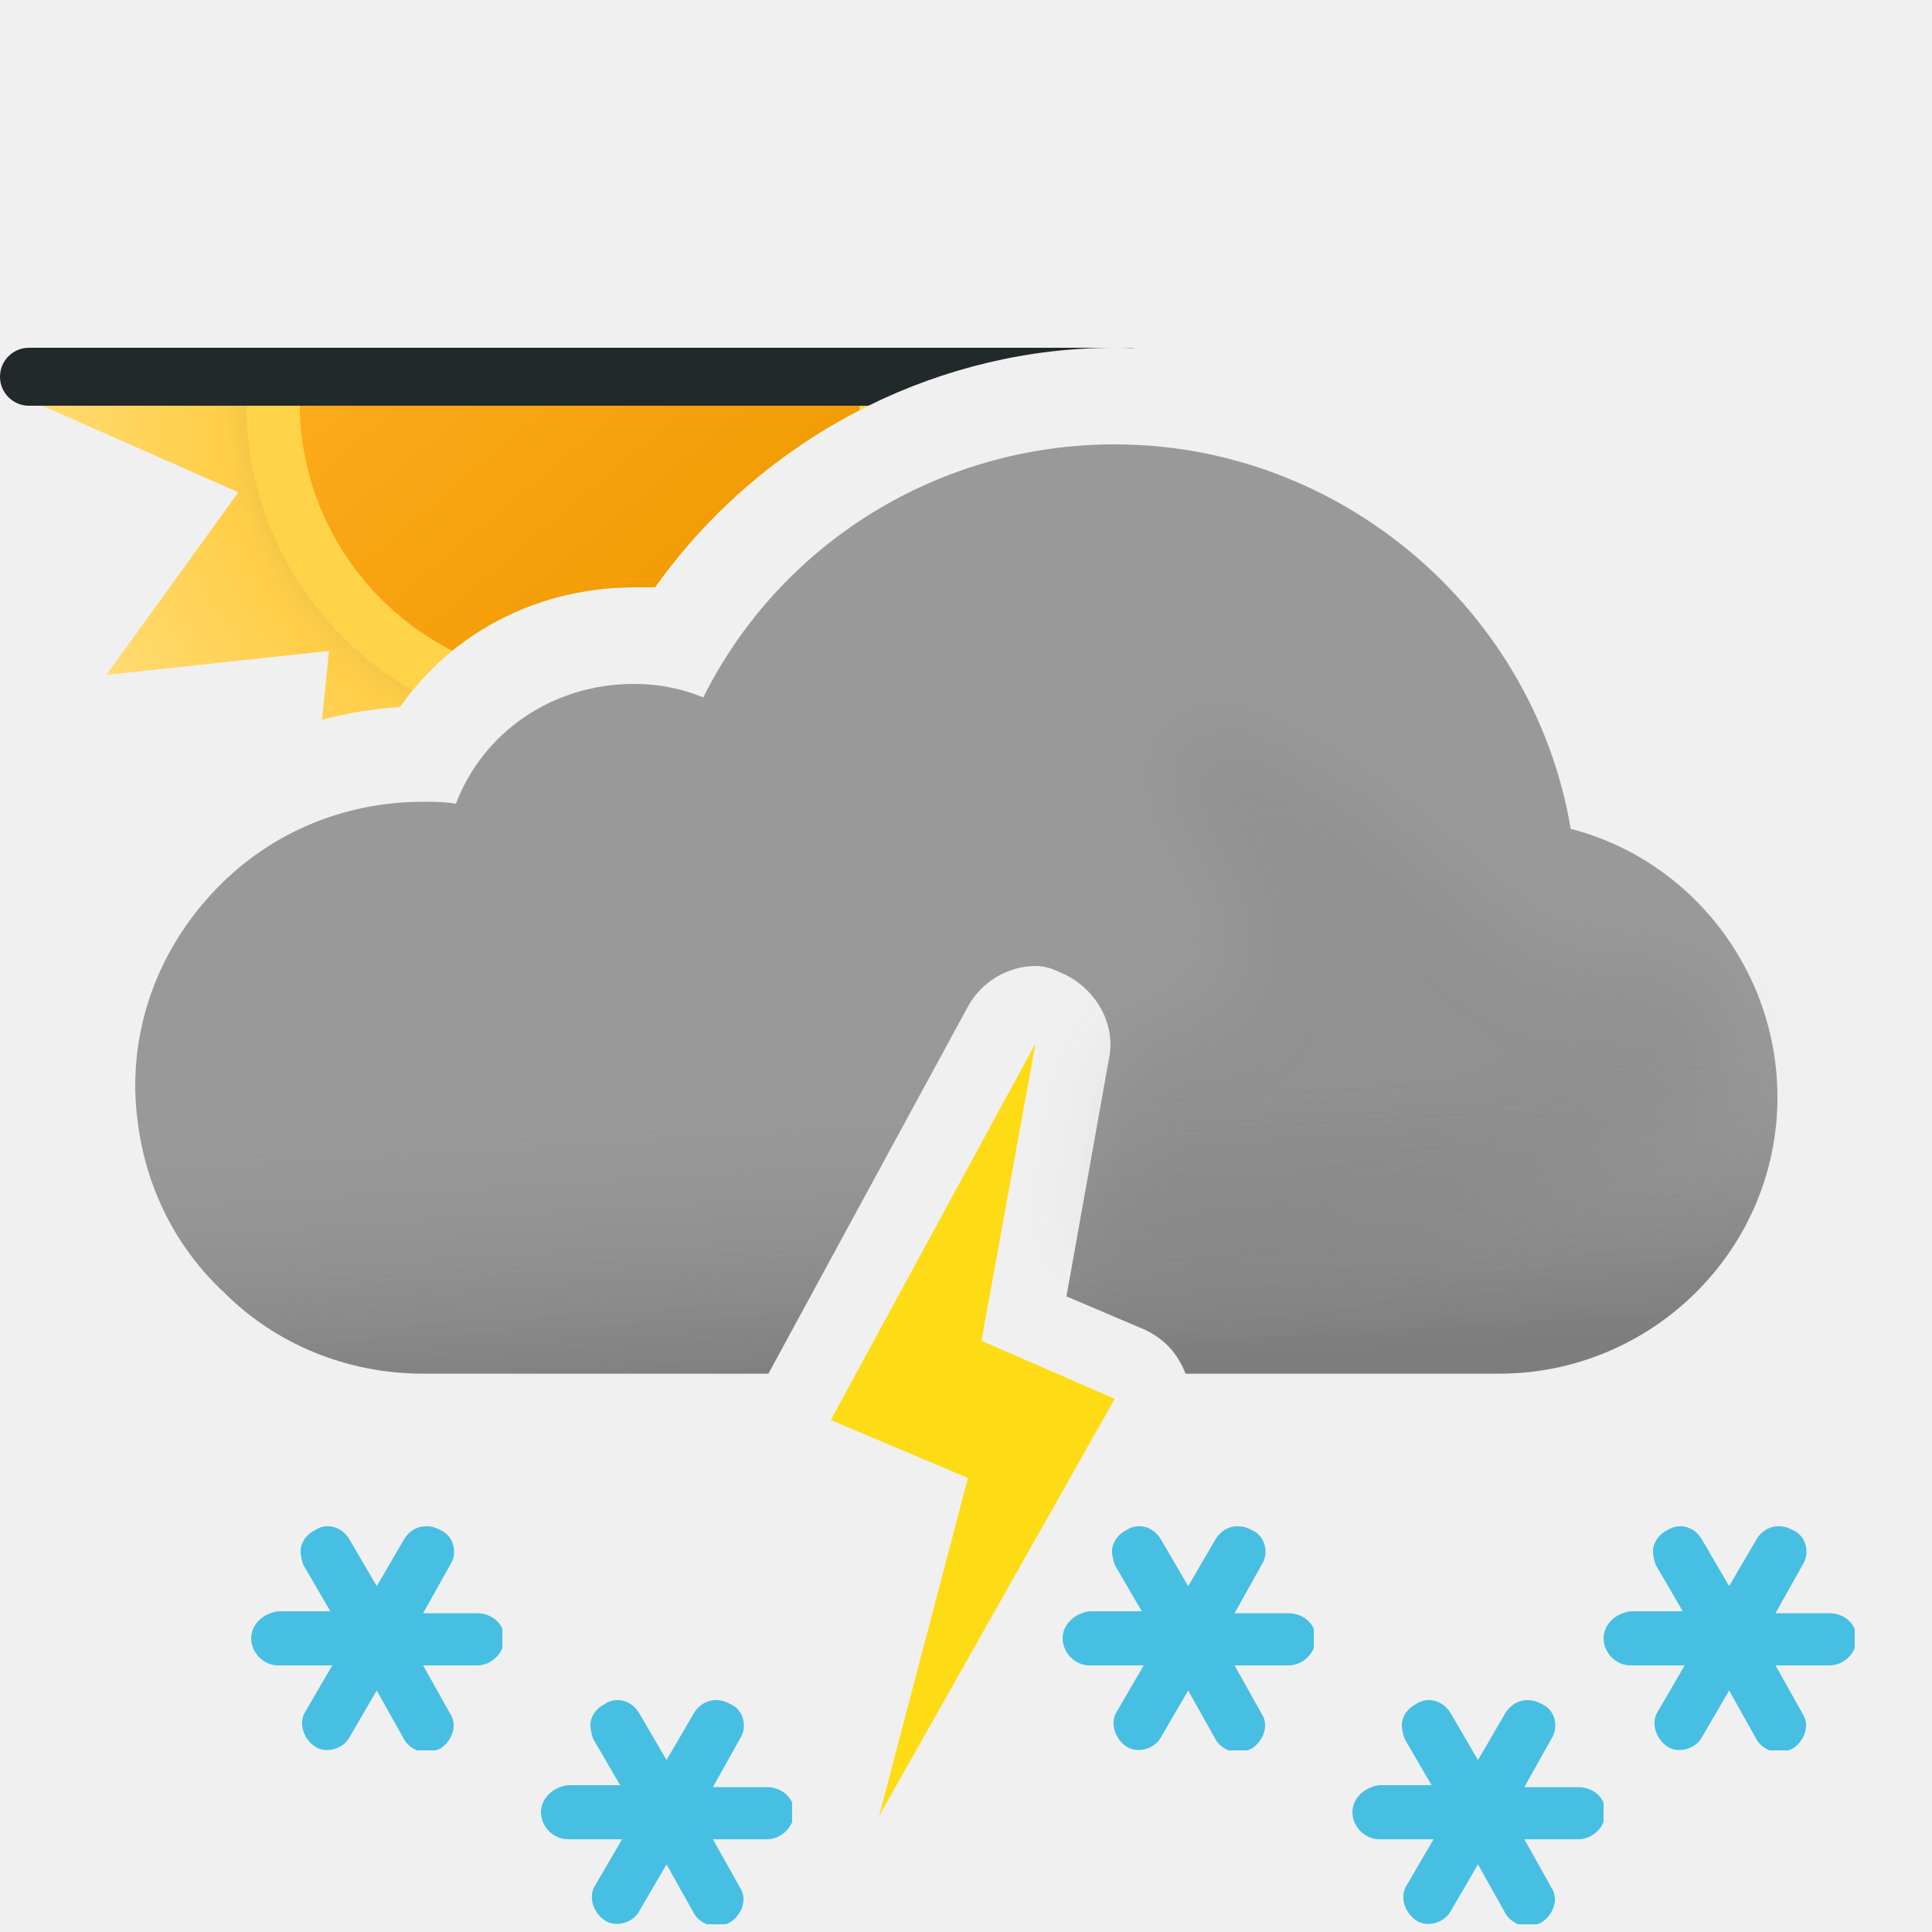
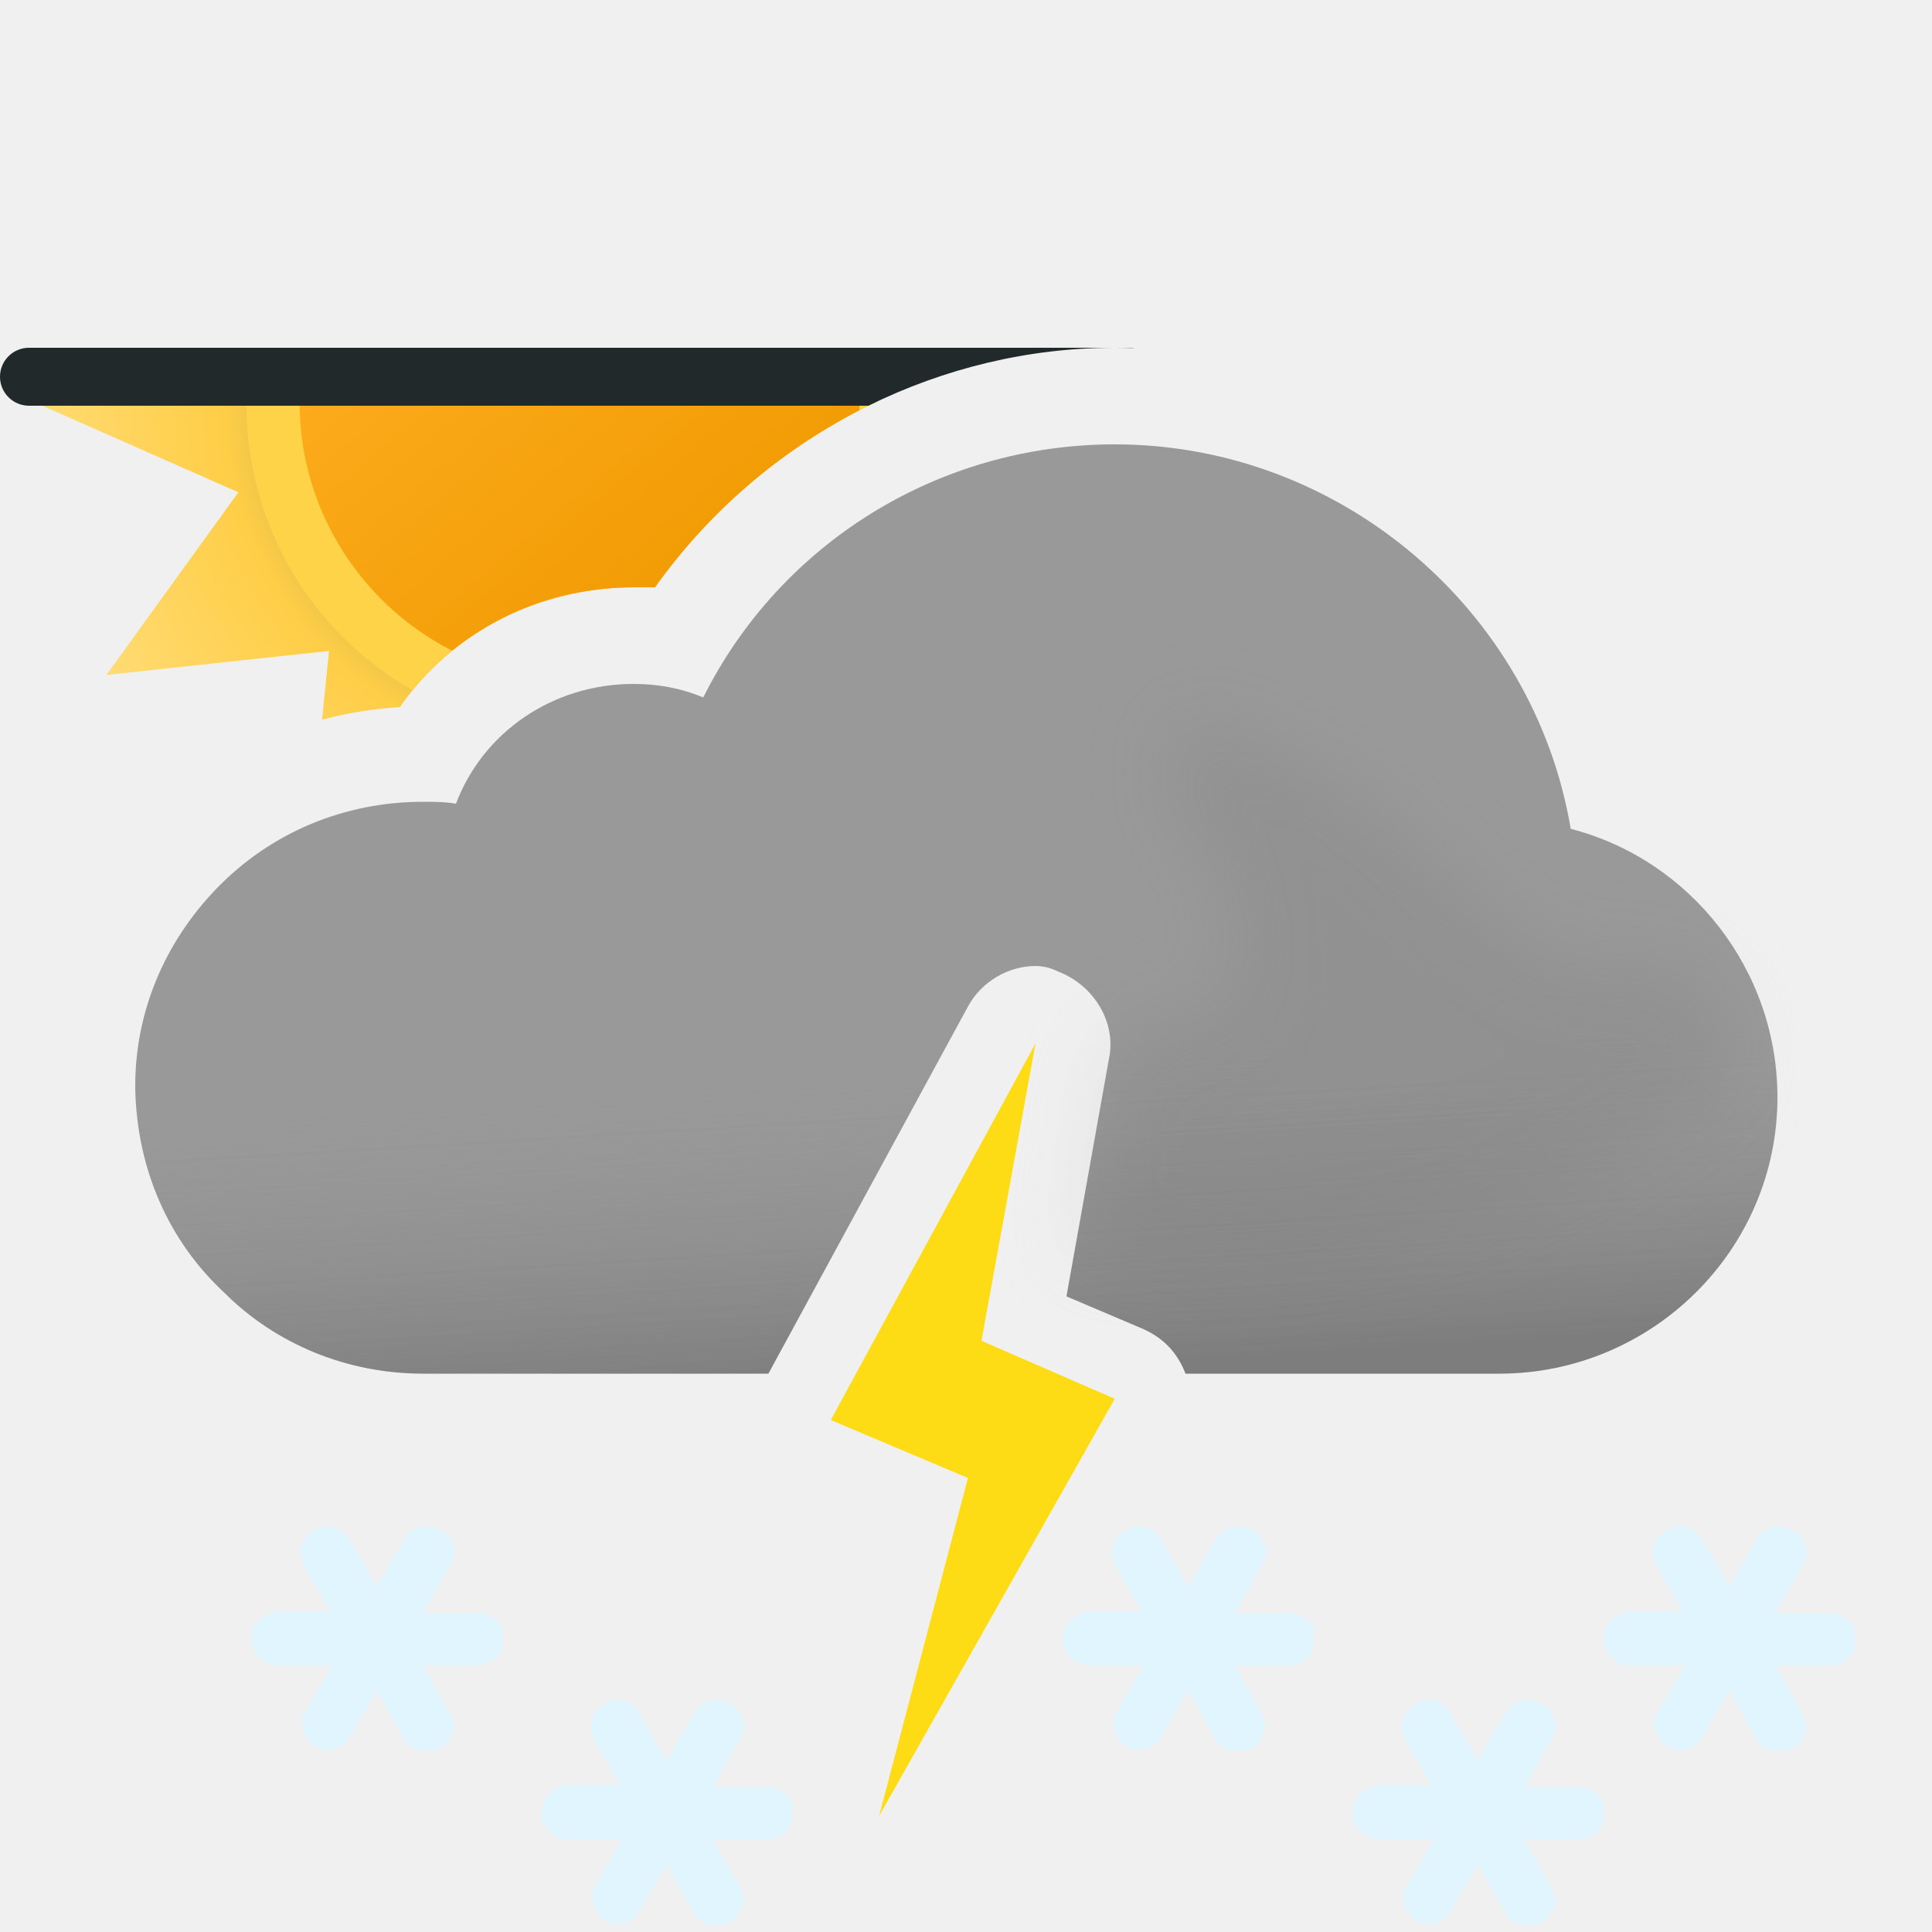
<svg xmlns="http://www.w3.org/2000/svg" width="100" height="100" fill="none" viewBox="0 0 100 100" version="1.1" id="svg88">
  <path fill="url(#29m__29m__paint0_radial_149_1432)" fill-rule="evenodd" d="M45.384 20.79A29.687 29.687 0 0033.9 30.4h-1.1c-4.9 0-9.4 2.3-12.1 6.2a20.22 20.22 0 00-4.032.653l.36-3.56-11.523 1.242 6.831-9.453L1.71 20.79h43.674z" clip-rule="evenodd" id="path2" />
  <path fill="#FFD348" fill-rule="evenodd" d="M45.384 20.79A29.687 29.687 0 0033.9 30.4h-1.1c-4.524 0-8.706 1.96-11.447 5.33a17.168 17.168 0 01-6.337-6.309 17.195 17.195 0 01-2.266-8.631h32.634z" clip-rule="evenodd" id="path4" />
  <path fill="url(#29m__29m__paint1_linear_149_1432)" fill-rule="evenodd" d="M44.481 21.236A29.679 29.679 0 0033.9 30.4h-1.1c-3.508 0-6.81 1.179-9.395 3.28a14.474 14.474 0 01-5.96-5.646 14.29 14.29 0 01-1.935-7.244h28.98c0 .149-.004.297-.009.446z" clip-rule="evenodd" id="path6" />
  <path fill="#21292B" fill-rule="evenodd" d="M1.5 18a1.5 1.5 0 000 3h43.45c3.912-1.93 8.264-3 12.75-3 .347 0 .694.006 1.04.019A1.509 1.509 0 0058.5 18h-57z" clip-rule="evenodd" id="path8" />
  <path fill="#999" fill-rule="evenodd" d="M57.7 23c11.7 0 21.7 8.6 23.6 19.9C87.5 44.5 92 50.2 92 56.8c0 7.9-6.5 14.3-14.4 14.3H61.363c-.406-1.049-1.097-1.815-2.163-2.3l-4-1.7 2.2-12.3c.4-1.9-.8-3.8-2.6-4.5-.4-.2-.8-.3-1.2-.3-1.4 0-2.8.8-3.5 2.1l-10.328 19H21.9c-3.9 0-7.6-1.5-10.3-4.2-2.9-2.7-4.5-6.4-4.6-10.5v-.2c0-3.8 1.5-7.4 4.2-10.2 2.8-2.9 6.6-4.5 10.7-4.5.6 0 1.1 0 1.7.1 1.4-3.7 5-6.2 9.2-6.2 1.2 0 2.4.2 3.6.7 4-8 12.2-13.1 21.3-13.1z" clip-rule="evenodd" id="path10" />
  <path fill="url(#29m__29m__paint2_linear_149_1432)" fill-rule="evenodd" d="M57.7 23c11.7 0 21.7 8.6 23.6 19.9C87.5 44.5 92 50.2 92 56.8c0 7.9-6.5 14.3-14.4 14.3H61.363c-.406-1.049-1.097-1.815-2.163-2.3l-4-1.7 2.2-12.3c.4-1.9-.8-3.8-2.6-4.5-.4-.2-.8-.3-1.2-.3-1.4 0-2.8.8-3.5 2.1l-10.328 19H21.9c-3.9 0-7.6-1.5-10.3-4.2-2.9-2.7-4.5-6.4-4.6-10.5v-.2c0-3.8 1.5-7.4 4.2-10.2 2.8-2.9 6.6-4.5 10.7-4.5.6 0 1.1 0 1.7.1 1.4-3.7 5-6.2 9.2-6.2 1.2 0 2.4.2 3.6.7 4-8 12.2-13.1 21.3-13.1z" clip-rule="evenodd" style="mix-blend-mode:multiply" opacity=".6" id="path12" />
  <g style="mix-blend-mode:multiply" filter="url(#29m__29m__filter0_f_149_1432)" opacity=".3" id="g16">
    <path fill="url(#29m__29m__paint3_radial_149_1432)" fill-rule="evenodd" d="M44.073 63.187c-6.589.45-13.618.813-14.573.813-6.5 0-11 5.1-11 5.1h22.359l3.214-5.913zm12.412-3.27L57.4 54.8c.051-.243.076-.486.077-.727.648-.239 1.17-.47 1.17-.47s4.352-1.602 5.103-1.602c.75 0 .374-2.963.14-4.81l-.14-1.32c0-.362-.448-.885-1-1.53-.777-.908-1.762-2.057-2-3.34-.175-.94.026-2.082.172-2.91.091-.516.16-.91.104-1.058.112.053.922.327.922.327 1.948.66 5.03 1.74 7.802 3.64 1.658 1.138 3.941 3.314 3.941 3.314s1.645 1.272 2.059 1.687c1 1 4 4 6 4h5L89 51.59l.5 3.21c0 7.9-6.5 14.3-14.4 14.3H59.758a4.69 4.69 0 00-.558-.301l-4-1.7.926-5.178c.556-.355.562-1.108.359-2.004zm4.505-22.916c.014-.004.026.007.036.032 0 0-.05-.029-.036-.032z" clip-rule="evenodd" id="path14" />
  </g>
  <path fill="#FF9D00" fill-rule="evenodd" d="M50.8 69.4L53.6 54 43 73.5l7.1 3L45.5 94l12.2-21.6-6.9-3z" clip-rule="evenodd" id="path18" style="fill:#fedc15;fill-opacity:1" />
-   <g clip-path="url(#29m__29m__clip0_149_1432)" id="g22" style="fill:#47bfe2;fill-opacity:1">
-     <path fill="#00B8F1" d="M39.7 92.5h-2.8l1.4-2.5c.4-.6.2-1.5-.5-1.8-.7-.4-1.5-.2-1.9.5l-1.4 2.4-1.4-2.4c-.4-.7-1.2-.9-1.8-.5-.4.2-.6.5-.7.8-.1.3 0 .7.1 1l1.4 2.4h-2.7c-.8.1-1.4.7-1.4 1.4s.6 1.4 1.4 1.4h2.8l-1.4 2.4c-.2.3-.2.7-.1 1 .1.3.3.6.6.8.6.4 1.5.1 1.8-.5l1.4-2.4 1.4 2.5c.2.4.7.7 1.2.7.2 0 .5-.1.7-.2.6-.4.9-1.2.5-1.8l-1.4-2.5h2.8c.7 0 1.4-.6 1.4-1.4 0-.8-.7-1.3-1.4-1.3z" id="path20" style="fill:#47bfe2;fill-opacity:1" />
+   <g clip-path="url(#29m__29m__clip0_149_1432)" id="g22" style="fill:#e1f5fe;fill-opacity:1">
+     <path fill="#00B8F1" d="M39.7 92.5h-2.8l1.4-2.5c.4-.6.2-1.5-.5-1.8-.7-.4-1.5-.2-1.9.5l-1.4 2.4-1.4-2.4c-.4-.7-1.2-.9-1.8-.5-.4.2-.6.5-.7.8-.1.3 0 .7.1 1l1.4 2.4h-2.7c-.8.1-1.4.7-1.4 1.4s.6 1.4 1.4 1.4h2.8l-1.4 2.4c-.2.3-.2.7-.1 1 .1.3.3.6.6.8.6.4 1.5.1 1.8-.5l1.4-2.4 1.4 2.5c.2.4.7.7 1.2.7.2 0 .5-.1.7-.2.6-.4.9-1.2.5-1.8l-1.4-2.5h2.8c.7 0 1.4-.6 1.4-1.4 0-.8-.7-1.3-1.4-1.3z" id="path20" style="fill:#e1f5fe;fill-opacity:1" />
  </g>
-   <g clip-path="url(#29m__29m__clip1_149_1432)" id="g26" style="fill:#47bfe2;fill-opacity:1">
-     <path fill="#00B8F1" d="M81.7 92.5h-2.8l1.4-2.5c.4-.6.2-1.5-.5-1.8-.7-.4-1.5-.2-1.9.5l-1.4 2.4-1.4-2.4c-.4-.7-1.2-.9-1.8-.5-.4.2-.6.5-.7.8-.1.3 0 .7.1 1l1.4 2.4h-2.7c-.8.1-1.4.7-1.4 1.4s.6 1.4 1.4 1.4h2.8l-1.4 2.4c-.2.3-.2.7-.1 1 .1.3.3.6.6.8.6.4 1.5.1 1.8-.5l1.4-2.4 1.4 2.5c.2.4.7.7 1.2.7.2 0 .5-.1.7-.2.6-.4.9-1.2.5-1.8l-1.4-2.5h2.8c.7 0 1.4-.6 1.4-1.4 0-.8-.7-1.3-1.4-1.3z" id="path24" style="fill:#47bfe2;fill-opacity:1" />
+   <g clip-path="url(#29m__29m__clip1_149_1432)" id="g26" style="fill:#e1f5fe;fill-opacity:1">
+     <path fill="#00B8F1" d="M81.7 92.5h-2.8l1.4-2.5c.4-.6.2-1.5-.5-1.8-.7-.4-1.5-.2-1.9.5l-1.4 2.4-1.4-2.4c-.4-.7-1.2-.9-1.8-.5-.4.2-.6.5-.7.8-.1.3 0 .7.1 1l1.4 2.4h-2.7c-.8.1-1.4.7-1.4 1.4s.6 1.4 1.4 1.4h2.8l-1.4 2.4c-.2.3-.2.7-.1 1 .1.3.3.6.6.8.6.4 1.5.1 1.8-.5l1.4-2.4 1.4 2.5c.2.4.7.7 1.2.7.2 0 .5-.1.7-.2.6-.4.9-1.2.5-1.8l-1.4-2.5h2.8c.7 0 1.4-.6 1.4-1.4 0-.8-.7-1.3-1.4-1.3z" id="path24" style="fill:#e1f5fe;fill-opacity:1" />
  </g>
-   <g clip-path="url(#29m__29m__clip2_149_1432)" id="g30" style="fill:#47bfe2;fill-opacity:1">
-     <path fill="#00B8F1" d="M24.7 83.5h-2.8l1.4-2.5c.4-.6.2-1.5-.5-1.8-.7-.4-1.5-.2-1.9.5l-1.4 2.4-1.4-2.4c-.4-.7-1.2-.9-1.8-.5-.4.2-.6.5-.7.8-.1.3 0 .7.1 1l1.4 2.4h-2.7c-.8.1-1.4.7-1.4 1.4s.6 1.4 1.4 1.4h2.8l-1.4 2.4c-.2.3-.2.7-.1 1 .1.3.3.6.6.8.6.4 1.5.1 1.8-.5l1.4-2.4 1.4 2.5c.2.4.7.7 1.2.7.2 0 .5-.1.7-.2.6-.4.9-1.2.5-1.8l-1.4-2.5h2.8c.7 0 1.4-.6 1.4-1.4 0-.8-.7-1.3-1.4-1.3z" id="path28" style="fill:#47bfe2;fill-opacity:1" />
+   <g clip-path="url(#29m__29m__clip2_149_1432)" id="g30" style="fill:#e1f5fe;fill-opacity:1">
+     <path fill="#00B8F1" d="M24.7 83.5h-2.8l1.4-2.5c.4-.6.2-1.5-.5-1.8-.7-.4-1.5-.2-1.9.5l-1.4 2.4-1.4-2.4c-.4-.7-1.2-.9-1.8-.5-.4.2-.6.5-.7.8-.1.3 0 .7.1 1l1.4 2.4h-2.7c-.8.1-1.4.7-1.4 1.4s.6 1.4 1.4 1.4h2.8l-1.4 2.4c-.2.3-.2.7-.1 1 .1.3.3.6.6.8.6.4 1.5.1 1.8-.5l1.4-2.4 1.4 2.5c.2.4.7.7 1.2.7.2 0 .5-.1.7-.2.6-.4.9-1.2.5-1.8l-1.4-2.5h2.8c.7 0 1.4-.6 1.4-1.4 0-.8-.7-1.3-1.4-1.3z" id="path28" style="fill:#e1f5fe;fill-opacity:1" />
  </g>
-   <g clip-path="url(#29m__29m__clip3_149_1432)" id="g34" style="fill:#47bfe2;fill-opacity:1">
-     <path fill="#00B8F1" d="M94.7 83.5h-2.8l1.4-2.5c.4-.6.2-1.5-.5-1.8-.7-.4-1.5-.2-1.9.5l-1.4 2.4-1.4-2.4c-.4-.7-1.2-.9-1.8-.5-.4.2-.6.5-.7.8-.1.3 0 .7.1 1l1.4 2.4h-2.7c-.8.1-1.4.7-1.4 1.4s.6 1.4 1.4 1.4h2.8l-1.4 2.4c-.2.3-.2.7-.1 1 .1.3.3.6.6.8.6.4 1.5.1 1.8-.5l1.4-2.4 1.4 2.5c.2.4.7.7 1.2.7.2 0 .5-.1.7-.2.6-.4.9-1.2.5-1.8l-1.4-2.5h2.8c.7 0 1.4-.6 1.4-1.4 0-.8-.7-1.3-1.4-1.3z" id="path32" style="fill:#47bfe2;fill-opacity:1" />
+   <g clip-path="url(#29m__29m__clip3_149_1432)" id="g34" style="fill:#e1f5fe;fill-opacity:1">
+     <path fill="#00B8F1" d="M94.7 83.5h-2.8l1.4-2.5c.4-.6.2-1.5-.5-1.8-.7-.4-1.5-.2-1.9.5l-1.4 2.4-1.4-2.4c-.4-.7-1.2-.9-1.8-.5-.4.2-.6.5-.7.8-.1.3 0 .7.1 1l1.4 2.4h-2.7c-.8.1-1.4.7-1.4 1.4s.6 1.4 1.4 1.4h2.8l-1.4 2.4c-.2.3-.2.7-.1 1 .1.3.3.6.6.8.6.4 1.5.1 1.8-.5l1.4-2.4 1.4 2.5c.2.4.7.7 1.2.7.2 0 .5-.1.7-.2.6-.4.9-1.2.5-1.8l-1.4-2.5h2.8c.7 0 1.4-.6 1.4-1.4 0-.8-.7-1.3-1.4-1.3z" id="path32" style="fill:#e1f5fe;fill-opacity:1" />
  </g>
-   <g clip-path="url(#29m__29m__clip4_149_1432)" id="g38" style="fill:#47bfe2;fill-opacity:1">
-     <path fill="#00B8F1" d="M66.7 83.5h-2.8l1.4-2.5c.4-.6.2-1.5-.5-1.8-.7-.4-1.5-.2-1.9.5l-1.4 2.4-1.4-2.4c-.4-.7-1.2-.9-1.8-.5-.4.2-.6.5-.7.8-.1.3 0 .7.1 1l1.4 2.4h-2.7c-.8.1-1.4.7-1.4 1.4s.6 1.4 1.4 1.4h2.8l-1.4 2.4c-.2.3-.2.7-.1 1 .1.3.3.6.6.8.6.4 1.5.1 1.8-.5l1.4-2.4 1.4 2.5c.2.4.7.7 1.2.7.2 0 .5-.1.7-.2.6-.4.9-1.2.5-1.8l-1.4-2.5h2.8c.7 0 1.4-.6 1.4-1.4 0-.8-.7-1.3-1.4-1.3z" id="path36" style="fill:#47bfe2;fill-opacity:1" />
+   <g clip-path="url(#29m__29m__clip4_149_1432)" id="g38" style="fill:#e1f5fe;fill-opacity:1">
+     <path fill="#00B8F1" d="M66.7 83.5h-2.8l1.4-2.5c.4-.6.2-1.5-.5-1.8-.7-.4-1.5-.2-1.9.5l-1.4 2.4-1.4-2.4c-.4-.7-1.2-.9-1.8-.5-.4.2-.6.5-.7.8-.1.3 0 .7.1 1l1.4 2.4h-2.7c-.8.1-1.4.7-1.4 1.4s.6 1.4 1.4 1.4h2.8l-1.4 2.4c-.2.3-.2.7-.1 1 .1.3.3.6.6.8.6.4 1.5.1 1.8-.5l1.4-2.4 1.4 2.5c.2.4.7.7 1.2.7.2 0 .5-.1.7-.2.6-.4.9-1.2.5-1.8l-1.4-2.5h2.8c.7 0 1.4-.6 1.4-1.4 0-.8-.7-1.3-1.4-1.3z" id="path36" style="fill:#e1f5fe;fill-opacity:1" />
  </g>
  <defs id="defs86">
    <clipPath id="29m__29m__clip0_149_1432">
      <path fill="#fff" d="M0 0h13v11.6H0z" transform="translate(28 88)" id="path40" />
    </clipPath>
    <clipPath id="29m__29m__clip1_149_1432">
      <path fill="#fff" d="M0 0h13v11.6H0z" transform="translate(70 88)" id="path43" />
    </clipPath>
    <clipPath id="29m__29m__clip2_149_1432">
      <path fill="#fff" d="M0 0h13v11.6H0z" transform="translate(13 79)" id="path46" />
    </clipPath>
    <clipPath id="29m__29m__clip3_149_1432">
      <path fill="#fff" d="M0 0h13v11.6H0z" transform="translate(83 79)" id="path49" />
    </clipPath>
    <clipPath id="29m__29m__clip4_149_1432">
      <path fill="#fff" d="M0 0h13v11.6H0z" transform="translate(55 79)" id="path52" />
    </clipPath>
    <radialGradient id="29m__29m__paint0_radial_149_1432" cx="0" cy="0" r="1" gradientTransform="translate(30 20.79) scale(28.29)" gradientUnits="userSpaceOnUse">
      <stop offset=".514" stop-color="#D6B849" id="stop55" />
      <stop offset=".652" stop-color="#FFCE47" id="stop57" />
      <stop offset="1" stop-color="#FFDB73" id="stop59" />
    </radialGradient>
    <radialGradient id="29m__29m__paint3_radial_149_1432" cx="0" cy="0" r="1" gradientTransform="matrix(6 22.50004 -32.59285 8.69142 68 41)" gradientUnits="userSpaceOnUse">
      <stop stop-color="#D5D5D5" id="stop62" />
      <stop offset="1" stop-color="#D0D0D0" id="stop64" />
      <stop offset="1" stop-color="#9B9B9B" stop-opacity="0" id="stop66" />
    </radialGradient>
    <linearGradient id="29m__29m__paint1_linear_149_1432" x1="20.685" x2="39.315" y1="9.689" y2="31.891" gradientUnits="userSpaceOnUse">
      <stop stop-color="#FFAF22" id="stop69" />
      <stop offset=".99" stop-color="#F09900" id="stop71" />
    </linearGradient>
    <linearGradient id="29m__29m__paint2_linear_149_1432" x1="47.5" x2="49.5" y1="38.5" y2="71.1" gradientUnits="userSpaceOnUse">
      <stop offset=".484" stop-color="#fff" stop-opacity="0" id="stop74" />
      <stop offset="1" stop-color="#B3B2B2" id="stop76" />
    </linearGradient>
    <filter id="29m__29m__filter0_f_149_1432" width="79" height="40.101" x="14.5" y="33" color-interpolation-filters="sRGB" filterUnits="userSpaceOnUse">
      <feFlood flood-opacity="0" result="BackgroundImageFix" id="feFlood79" />
      <feBlend in="SourceGraphic" in2="BackgroundImageFix" result="shape" id="feBlend81" />
      <feGaussianBlur result="effect1_foregroundBlur_149_1432" stdDeviation="2" id="feGaussianBlur83" />
    </filter>
  </defs>
</svg>
